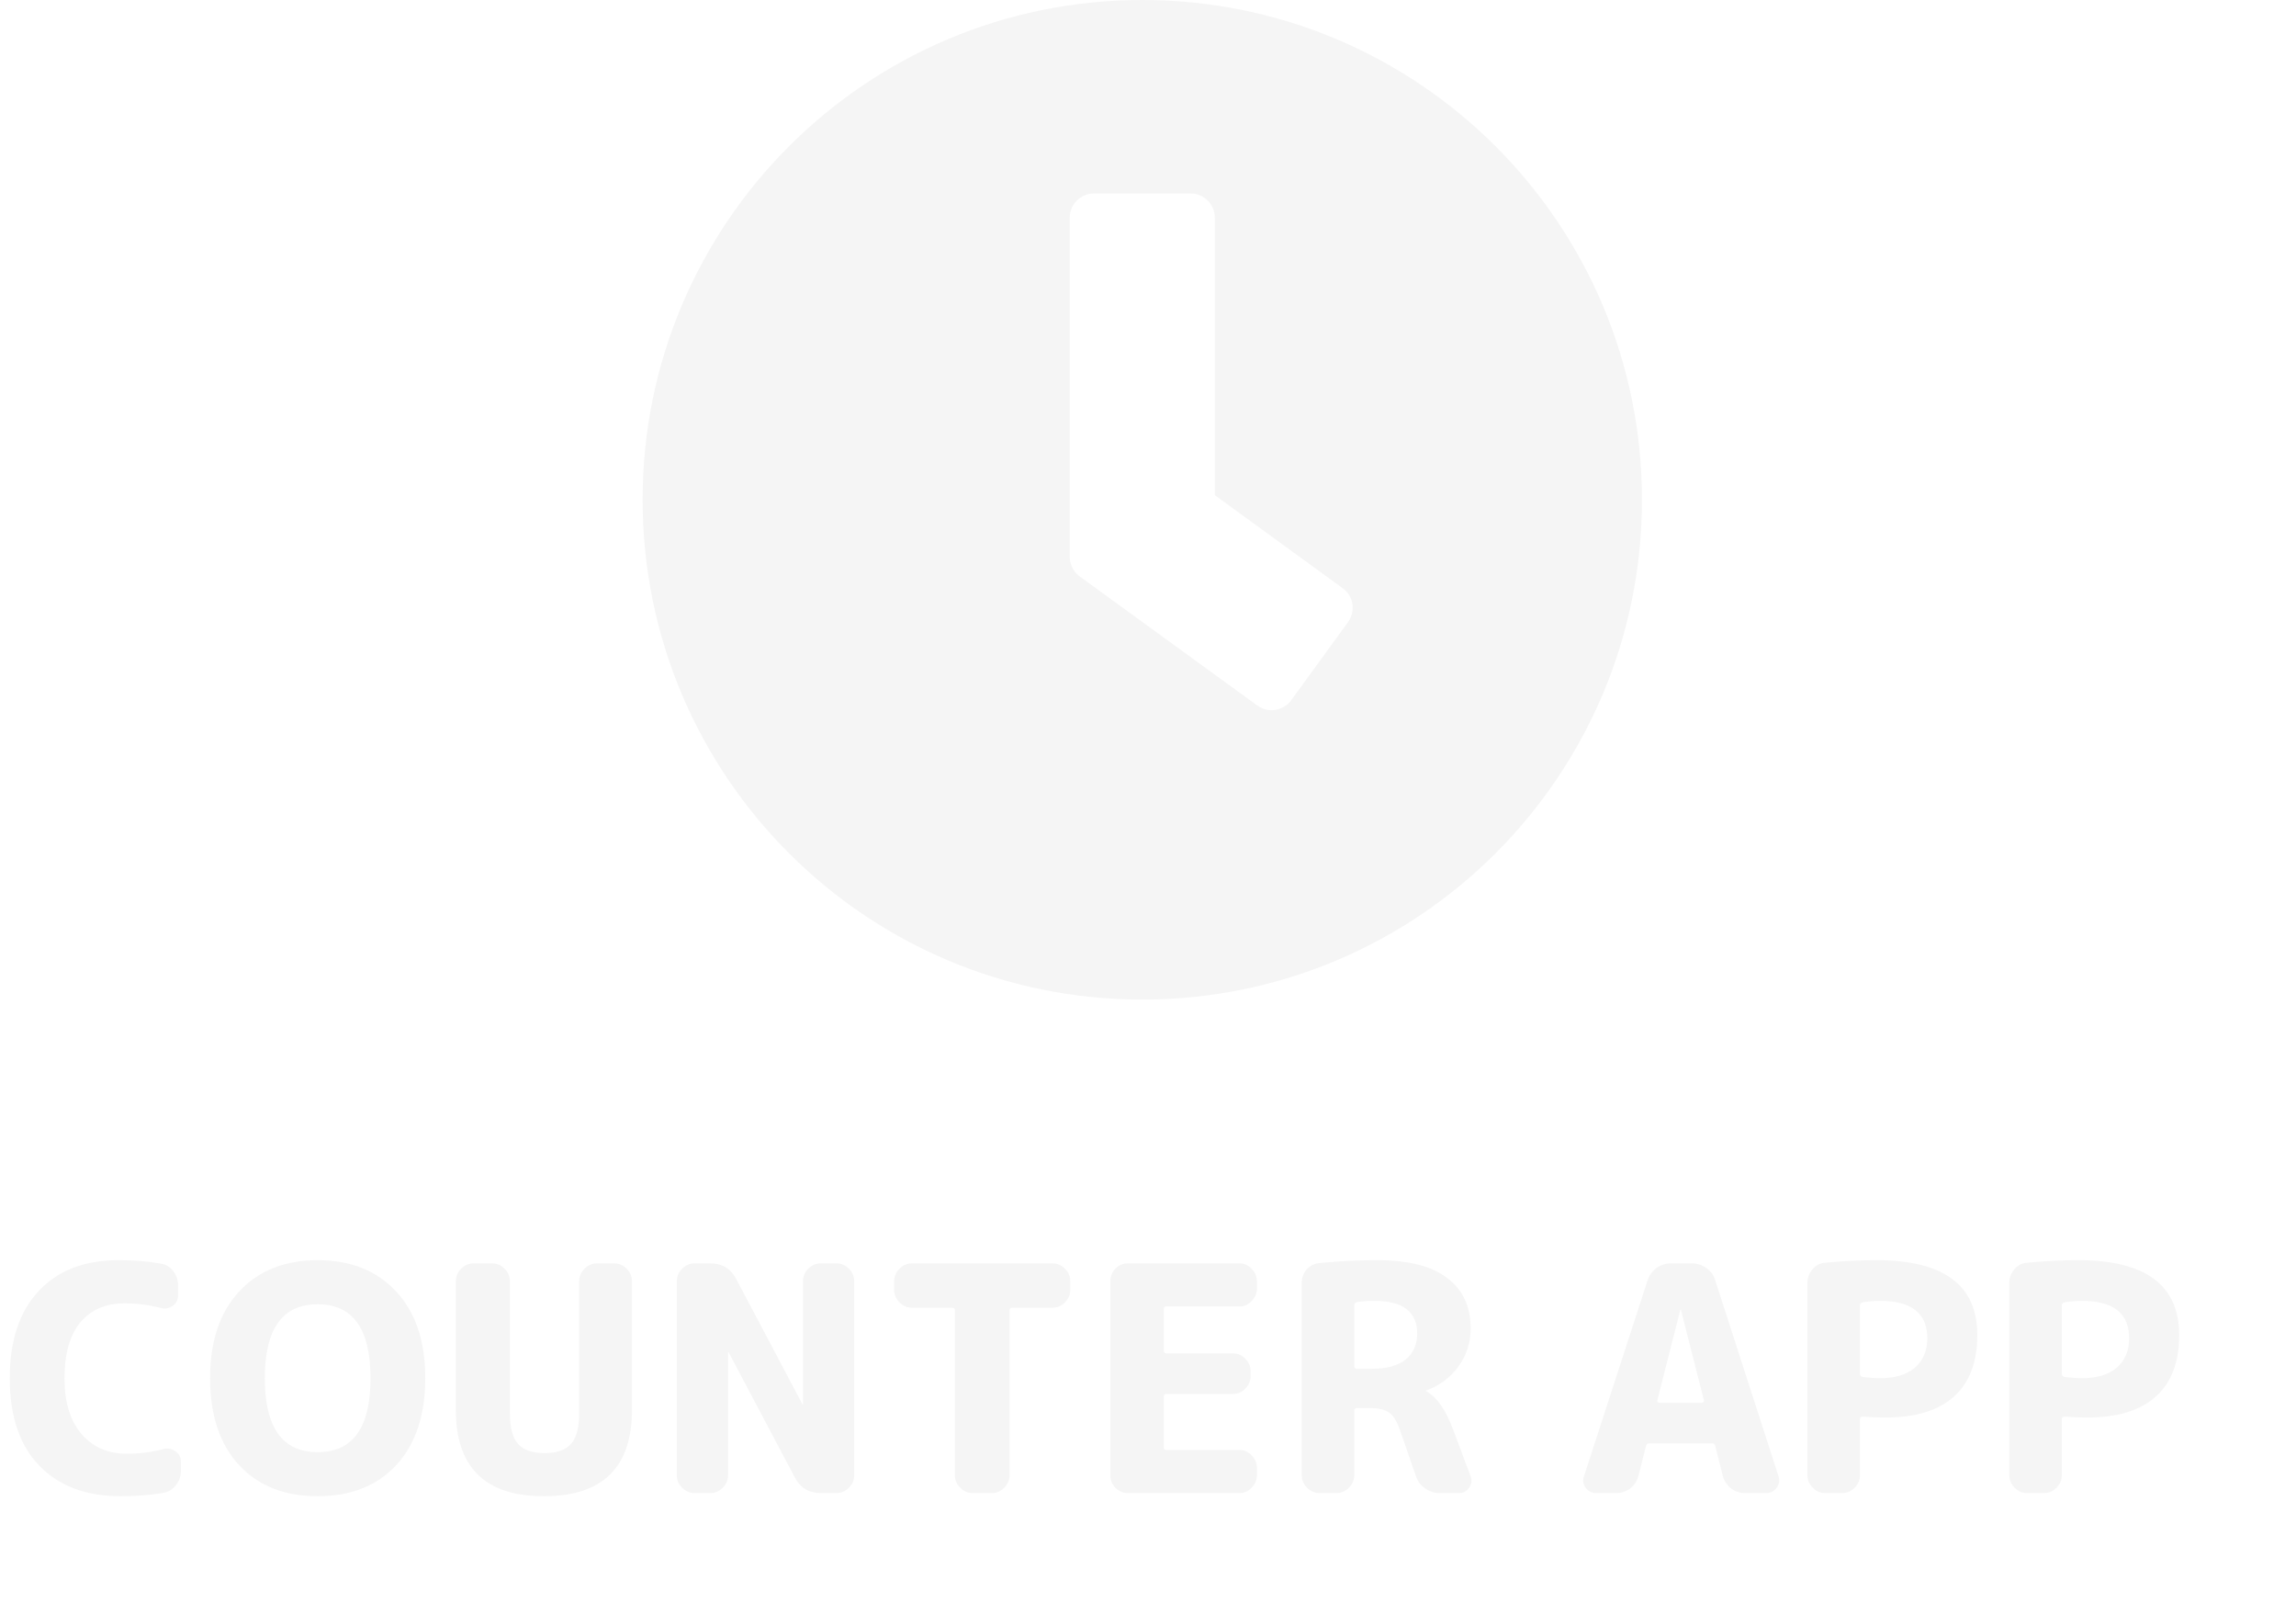
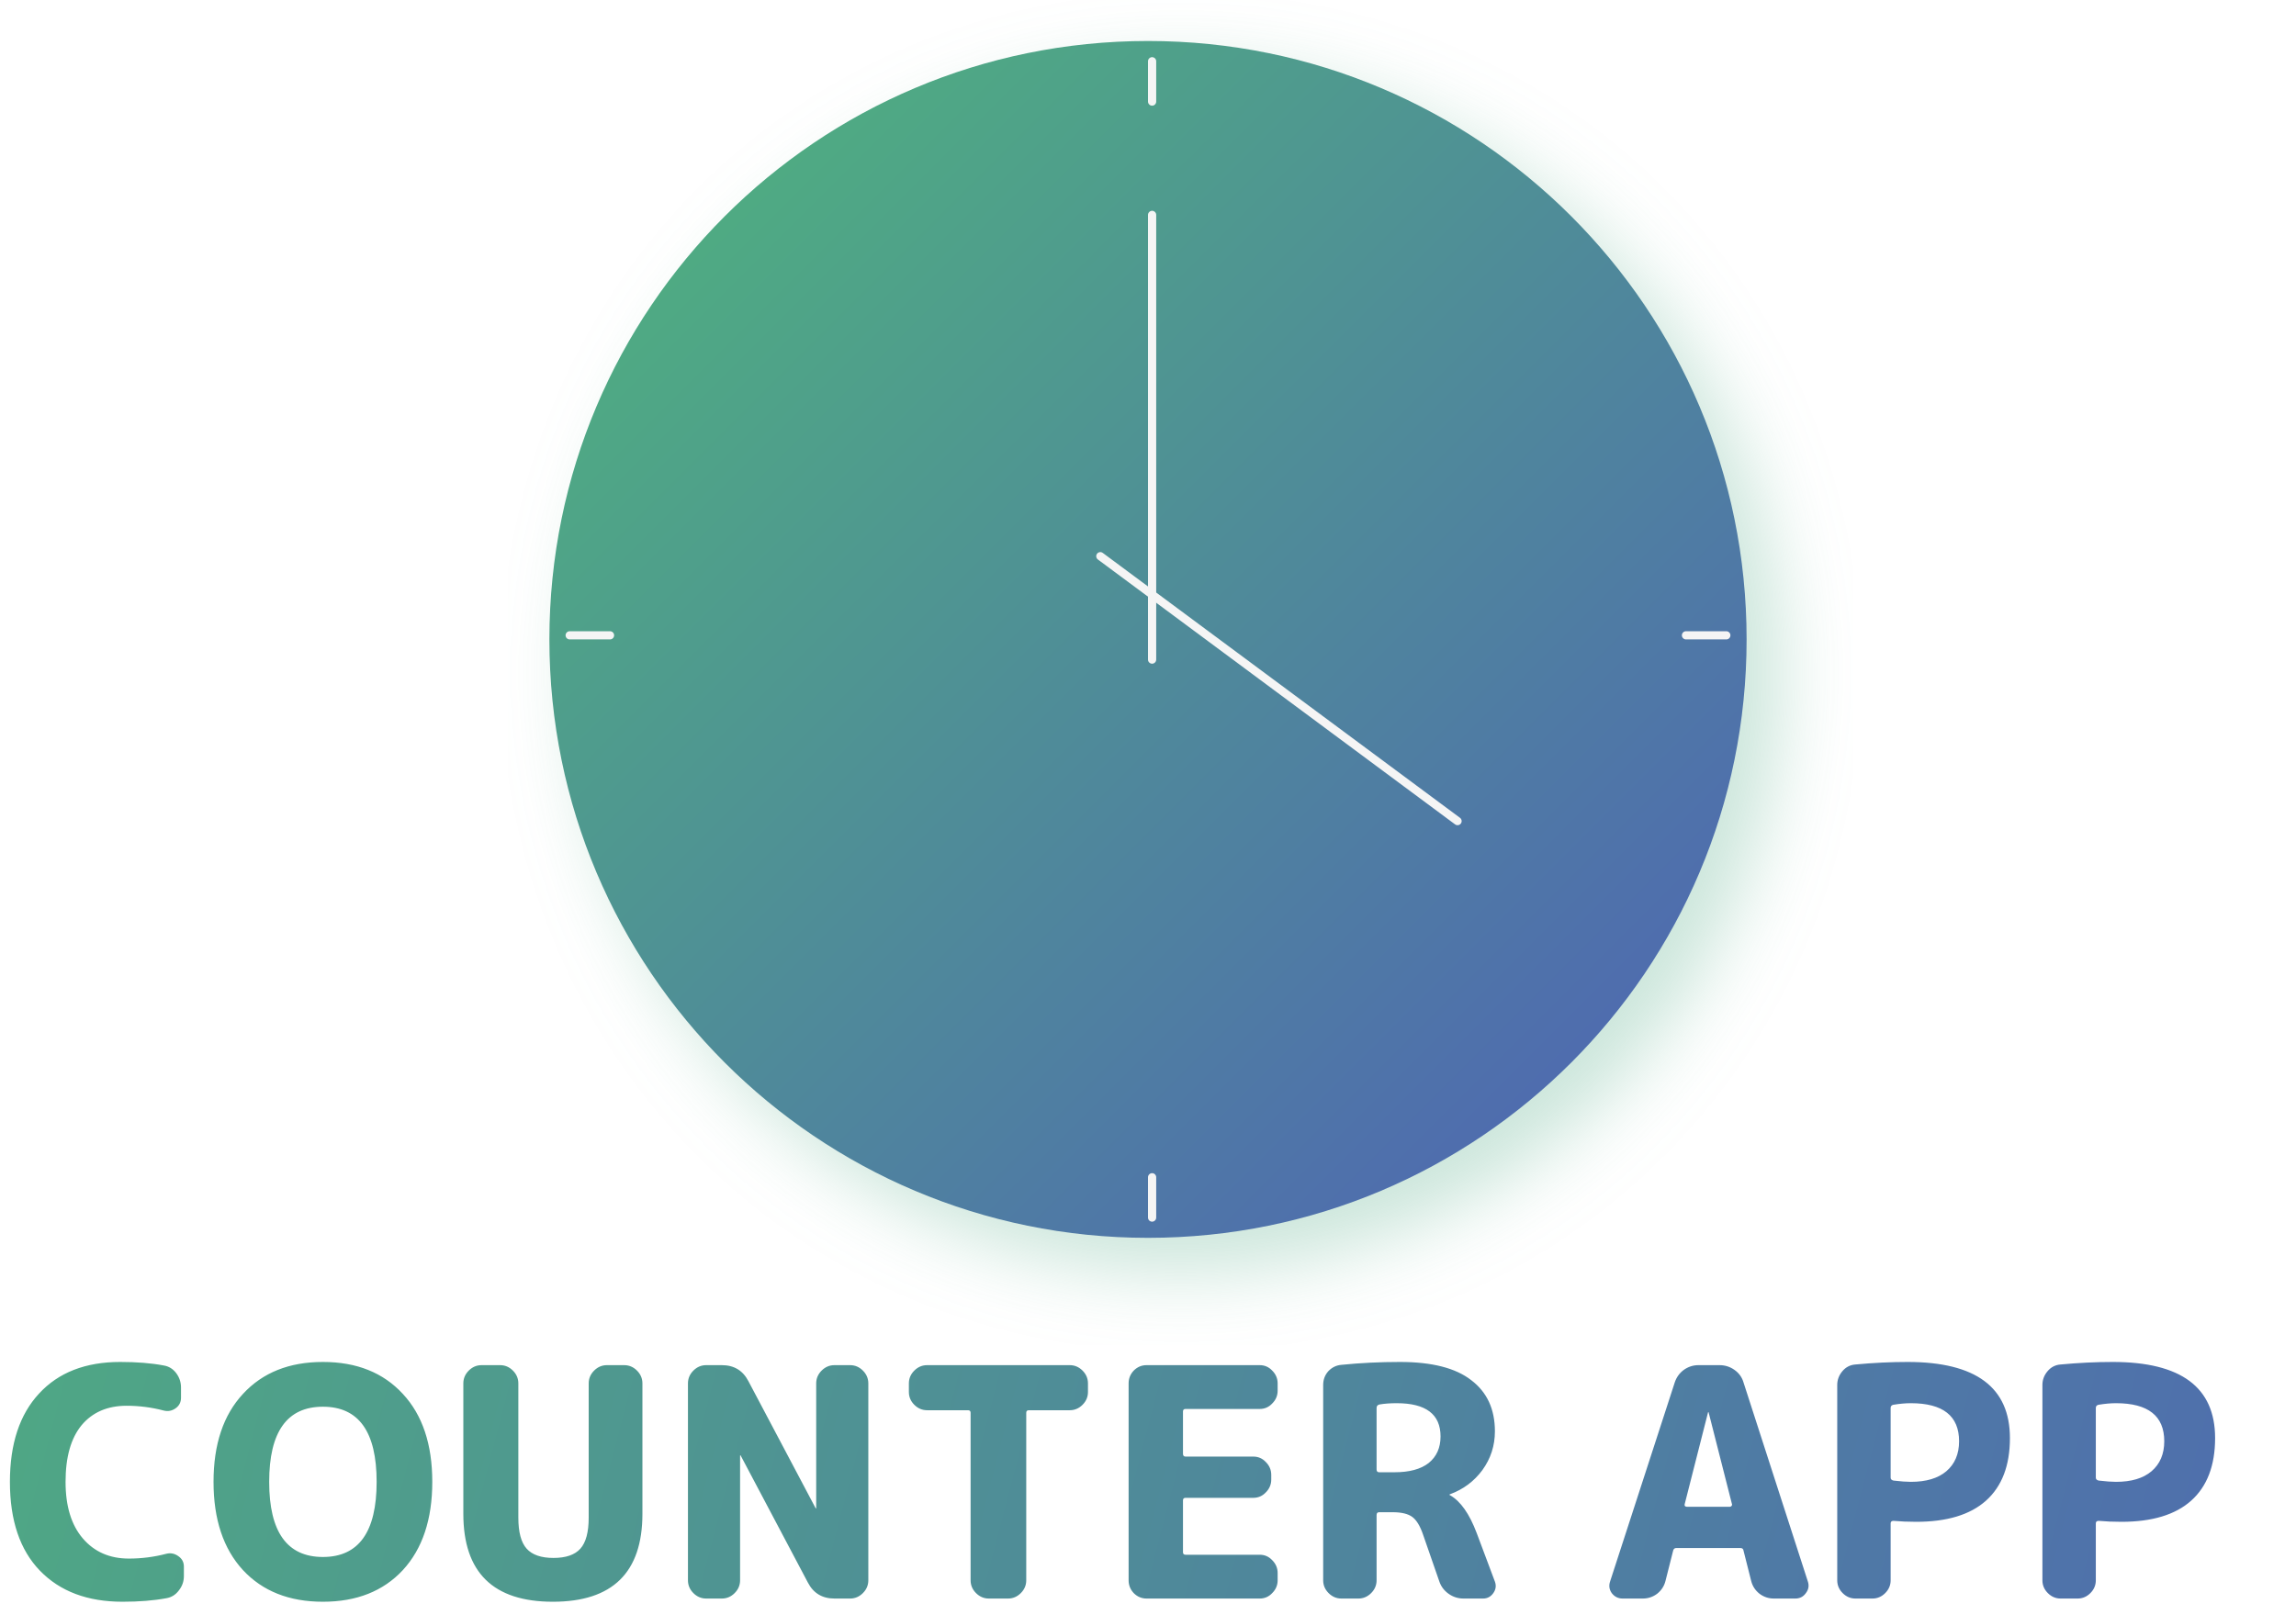
- <svg xmlns="http://www.w3.org/2000/svg" width="343" height="241" viewBox="0 0 343 241" fill="none">
-   <path d="M170.646 0C129.41 0 96 33.41 96 74.646C96 115.882 129.41 149.292 170.646 149.292C211.882 149.292 245.292 115.882 245.292 74.646C245.292 33.41 211.882 0 170.646 0ZM187.833 105.377L161.285 86.084C160.352 85.391 159.81 84.308 159.81 83.164V32.507C159.81 30.521 161.436 28.895 163.422 28.895H177.87C179.856 28.895 181.482 30.521 181.482 32.507V73.954L200.595 87.86C202.22 89.033 202.551 91.291 201.377 92.916L192.889 104.595C191.715 106.19 189.458 106.551 187.833 105.377Z" fill="#F5F5F5" />
-   <path d="M18.001 223.47C12.862 223.47 8.82 221.95 5.875 218.911C2.93 215.872 1.457 211.516 1.457 205.845C1.457 200.268 2.883 195.944 5.734 192.873C8.585 189.771 12.565 188.22 17.672 188.22C20.116 188.22 22.247 188.392 24.064 188.737C24.816 188.862 25.427 189.238 25.897 189.865C26.367 190.492 26.602 191.197 26.602 191.98V193.484C26.602 194.142 26.336 194.659 25.803 195.035C25.27 195.411 24.691 195.521 24.064 195.364C22.278 194.894 20.461 194.659 18.612 194.659C15.792 194.659 13.583 195.615 11.985 197.526C10.418 199.437 9.635 202.21 9.635 205.845C9.635 209.417 10.481 212.19 12.173 214.164C13.865 216.138 16.121 217.125 18.941 217.125C20.821 217.125 22.654 216.89 24.44 216.42C25.067 216.263 25.646 216.373 26.179 216.749C26.743 217.125 27.025 217.642 27.025 218.3V219.71C27.025 220.493 26.774 221.198 26.273 221.825C25.803 222.452 25.192 222.828 24.44 222.953C22.591 223.298 20.445 223.47 18.001 223.47ZM55.353 205.845C55.353 198.482 52.721 194.8 47.457 194.8C42.193 194.8 39.561 198.482 39.561 205.845C39.561 213.208 42.193 216.89 47.457 216.89C52.721 216.89 55.353 213.208 55.353 205.845ZM59.207 218.817C56.324 221.919 52.407 223.47 47.457 223.47C42.506 223.47 38.589 221.919 35.707 218.817C32.824 215.684 31.383 211.36 31.383 205.845C31.383 200.33 32.824 196.022 35.707 192.92C38.589 189.787 42.506 188.22 47.457 188.22C52.407 188.22 56.324 189.787 59.207 192.92C62.089 196.022 63.531 200.33 63.531 205.845C63.531 211.36 62.089 215.684 59.207 218.817ZM94.414 210.545C94.414 219.162 90.028 223.47 81.254 223.47C72.481 223.47 68.094 219.162 68.094 210.545V191.369C68.094 190.648 68.361 190.022 68.893 189.489C69.426 188.956 70.052 188.69 70.773 188.69H73.499C74.22 188.69 74.847 188.956 75.379 189.489C75.912 190.022 76.178 190.648 76.178 191.369V211.109C76.178 213.24 76.585 214.759 77.4 215.668C78.215 216.577 79.531 217.031 81.348 217.031C83.165 217.031 84.481 216.577 85.296 215.668C86.111 214.759 86.518 213.24 86.518 211.109V191.369C86.518 190.648 86.784 190.022 87.317 189.489C87.85 188.956 88.477 188.69 89.197 188.69H91.735C92.456 188.69 93.082 188.956 93.615 189.489C94.148 190.022 94.414 190.648 94.414 191.369V210.545ZM103.785 223C103.065 223 102.438 222.734 101.905 222.201C101.373 221.668 101.106 221.042 101.106 220.321V191.369C101.106 190.648 101.373 190.022 101.905 189.489C102.438 188.956 103.065 188.69 103.785 188.69H106.088C107.874 188.69 109.175 189.473 109.989 191.04L119.859 209.699C119.859 209.73 119.875 209.746 119.906 209.746C119.938 209.746 119.953 209.73 119.953 209.699V191.369C119.953 190.648 120.22 190.022 120.752 189.489C121.285 188.956 121.912 188.69 122.632 188.69H124.935C125.656 188.69 126.283 188.956 126.815 189.489C127.348 190.022 127.614 190.648 127.614 191.369V220.321C127.614 221.042 127.348 221.668 126.815 222.201C126.283 222.734 125.656 223 124.935 223H122.632C120.846 223 119.546 222.217 118.731 220.65L108.861 201.991C108.861 201.96 108.846 201.944 108.814 201.944C108.783 201.944 108.767 201.96 108.767 201.991V220.321C108.767 221.042 108.501 221.668 107.968 222.201C107.436 222.734 106.809 223 106.088 223H103.785ZM136.254 195.317C135.533 195.317 134.906 195.051 134.374 194.518C133.841 193.985 133.575 193.359 133.575 192.638V191.369C133.575 190.648 133.841 190.022 134.374 189.489C134.906 188.956 135.533 188.69 136.254 188.69H157.216C157.936 188.69 158.563 188.956 159.096 189.489C159.628 190.022 159.895 190.648 159.895 191.369V192.638C159.895 193.359 159.628 193.985 159.096 194.518C158.563 195.051 157.936 195.317 157.216 195.317H151.2C150.949 195.317 150.824 195.442 150.824 195.693V220.321C150.824 221.042 150.557 221.668 150.025 222.201C149.492 222.734 148.865 223 148.145 223H145.325C144.604 223 143.977 222.734 143.445 222.201C142.912 221.668 142.646 221.042 142.646 220.321V195.693C142.646 195.442 142.52 195.317 142.27 195.317H136.254ZM168.501 223C167.78 223 167.154 222.734 166.621 222.201C166.12 221.668 165.869 221.042 165.869 220.321V191.369C165.869 190.648 166.12 190.022 166.621 189.489C167.154 188.956 167.78 188.69 168.501 188.69H185.139C185.86 188.69 186.471 188.956 186.972 189.489C187.505 190.022 187.771 190.648 187.771 191.369V192.45C187.771 193.171 187.505 193.797 186.972 194.33C186.471 194.863 185.86 195.129 185.139 195.129H174.235C173.984 195.129 173.859 195.254 173.859 195.505V201.709C173.859 201.991 173.984 202.132 174.235 202.132H184.199C184.92 202.132 185.531 202.398 186.032 202.931C186.565 203.464 186.831 204.09 186.831 204.811V205.516C186.831 206.237 186.565 206.863 186.032 207.396C185.531 207.929 184.92 208.195 184.199 208.195H174.235C173.984 208.195 173.859 208.32 173.859 208.571V216.185C173.859 216.436 173.984 216.561 174.235 216.561H185.139C185.86 216.561 186.471 216.827 186.972 217.36C187.505 217.893 187.771 218.519 187.771 219.24V220.321C187.771 221.042 187.505 221.668 186.972 222.201C186.471 222.734 185.86 223 185.139 223H168.501ZM202.313 194.988V204.012C202.313 204.294 202.438 204.435 202.689 204.435H204.945C207.138 204.435 208.814 203.981 209.974 203.072C211.133 202.132 211.713 200.832 211.713 199.171C211.713 195.912 209.566 194.283 205.274 194.283C204.302 194.283 203.456 194.346 202.736 194.471C202.454 194.534 202.313 194.706 202.313 194.988ZM197.143 223C196.422 223 195.795 222.734 195.263 222.201C194.73 221.668 194.464 221.042 194.464 220.321V191.604C194.464 190.821 194.714 190.147 195.216 189.583C195.748 189.019 196.391 188.706 197.143 188.643C199.931 188.361 202.798 188.22 205.744 188.22C210.444 188.22 213.937 189.113 216.225 190.899C218.543 192.654 219.703 195.16 219.703 198.419C219.703 200.518 219.092 202.414 217.87 204.106C216.648 205.767 215.05 206.957 213.076 207.678C213.044 207.678 213.029 207.694 213.029 207.725C213.029 207.788 213.06 207.819 213.123 207.819C214.658 208.696 215.958 210.545 217.024 213.365L219.703 220.509C219.922 221.104 219.844 221.668 219.468 222.201C219.092 222.734 218.59 223 217.964 223H215.097C214.282 223 213.546 222.765 212.888 222.295C212.23 221.825 211.775 221.214 211.525 220.462L209.175 213.694C208.736 212.378 208.203 211.485 207.577 211.015C206.95 210.545 205.979 210.31 204.663 210.31H202.689C202.438 210.31 202.313 210.451 202.313 210.733V220.321C202.313 221.042 202.046 221.668 201.514 222.201C200.981 222.734 200.354 223 199.634 223H197.143ZM251.021 195.646L247.59 209.135C247.559 209.229 247.575 209.323 247.637 209.417C247.731 209.48 247.825 209.511 247.919 209.511H254.217C254.311 209.511 254.39 209.48 254.452 209.417C254.546 209.323 254.578 209.229 254.546 209.135L251.115 195.646C251.115 195.615 251.1 195.599 251.068 195.599C251.037 195.599 251.021 195.615 251.021 195.646ZM238.472 223C237.814 223 237.282 222.734 236.874 222.201C236.498 221.668 236.42 221.089 236.639 220.462L246.133 191.228C246.384 190.476 246.823 189.865 247.449 189.395C248.107 188.925 248.828 188.69 249.611 188.69H252.713C253.528 188.69 254.264 188.925 254.922 189.395C255.58 189.865 256.019 190.476 256.238 191.228L265.685 220.462C265.905 221.089 265.811 221.668 265.403 222.201C265.027 222.734 264.51 223 263.852 223H260.703C259.92 223 259.215 222.765 258.588 222.295C257.962 221.794 257.554 221.167 257.366 220.415L256.238 215.95C256.207 215.699 256.05 215.574 255.768 215.574H246.368C246.118 215.574 245.961 215.699 245.898 215.95L244.77 220.415C244.582 221.167 244.175 221.794 243.548 222.295C242.922 222.765 242.217 223 241.433 223H238.472ZM277.861 194.988V205.234C277.861 205.453 278.002 205.594 278.284 205.657C279.35 205.782 280.196 205.845 280.822 205.845C283.078 205.845 284.817 205.328 286.039 204.294C287.293 203.229 287.919 201.756 287.919 199.876C287.919 196.147 285.554 194.283 280.822 194.283C280.039 194.283 279.177 194.361 278.237 194.518C277.987 194.581 277.861 194.737 277.861 194.988ZM272.691 223C271.971 223 271.344 222.734 270.811 222.201C270.279 221.668 270.012 221.042 270.012 220.321V191.604C270.012 190.852 270.263 190.178 270.764 189.583C271.266 188.988 271.892 188.659 272.644 188.596C275.308 188.345 277.877 188.22 280.352 188.22C290.379 188.22 295.392 191.949 295.392 199.406C295.392 203.448 294.217 206.519 291.867 208.618C289.549 210.686 286.133 211.72 281.621 211.72C280.431 211.72 279.318 211.673 278.284 211.579C278.002 211.579 277.861 211.704 277.861 211.955V220.321C277.861 221.042 277.595 221.668 277.062 222.201C276.53 222.734 275.903 223 275.182 223H272.691ZM308.017 194.988V205.234C308.017 205.453 308.158 205.594 308.44 205.657C309.505 205.782 310.351 205.845 310.978 205.845C313.234 205.845 314.973 205.328 316.195 204.294C317.448 203.229 318.075 201.756 318.075 199.876C318.075 196.147 315.709 194.283 310.978 194.283C310.194 194.283 309.333 194.361 308.393 194.518C308.142 194.581 308.017 194.737 308.017 194.988ZM302.847 223C302.126 223 301.499 222.734 300.967 222.201C300.434 221.668 300.168 221.042 300.168 220.321V191.604C300.168 190.852 300.418 190.178 300.92 189.583C301.421 188.988 302.048 188.659 302.8 188.596C305.463 188.345 308.032 188.22 310.508 188.22C320.534 188.22 325.548 191.949 325.548 199.406C325.548 203.448 324.373 206.519 322.023 208.618C319.704 210.686 316.289 211.72 311.777 211.72C310.586 211.72 309.474 211.673 308.44 211.579C308.158 211.579 308.017 211.704 308.017 211.955V220.321C308.017 221.042 307.75 221.668 307.218 222.201C306.685 222.734 306.058 223 305.338 223H302.847Z" fill="#F5F5F5" />
+ <svg xmlns="http://www.w3.org/2000/svg" width="280" height="197" viewBox="0 0 280 197" fill="none">
+   <path d="M14.937 195.39C10.673 195.39 7.319 194.129 4.875 191.607C2.431 189.085 1.209 185.471 1.209 180.765C1.209 176.137 2.392 172.549 4.758 170.001C7.124 167.427 10.426 166.14 14.664 166.14C16.692 166.14 18.46 166.283 19.968 166.569C20.592 166.673 21.099 166.985 21.489 167.505C21.879 168.025 22.074 168.61 22.074 169.26V170.508C22.074 171.054 21.853 171.483 21.411 171.795C20.969 172.107 20.488 172.198 19.968 172.068C18.486 171.678 16.978 171.483 15.444 171.483C13.104 171.483 11.271 172.276 9.945 173.862C8.645 175.448 7.995 177.749 7.995 180.765C7.995 183.729 8.697 186.03 10.101 187.668C11.505 189.306 13.377 190.125 15.717 190.125C17.277 190.125 18.798 189.93 20.28 189.54C20.8 189.41 21.281 189.501 21.723 189.813C22.191 190.125 22.425 190.554 22.425 191.1V192.27C22.425 192.92 22.217 193.505 21.801 194.025C21.411 194.545 20.904 194.857 20.28 194.961C18.746 195.247 16.965 195.39 14.937 195.39ZM45.931 180.765C45.931 174.655 43.747 171.6 39.379 171.6C35.011 171.6 32.827 174.655 32.827 180.765C32.827 186.875 35.011 189.93 39.379 189.93C43.747 189.93 45.931 186.875 45.931 180.765ZM49.129 191.529C46.737 194.103 43.487 195.39 39.379 195.39C35.271 195.39 32.021 194.103 29.629 191.529C27.237 188.929 26.041 185.341 26.041 180.765C26.041 176.189 27.237 172.614 29.629 170.04C32.021 167.44 35.271 166.14 39.379 166.14C43.487 166.14 46.737 167.44 49.129 170.04C51.521 172.614 52.717 176.189 52.717 180.765C52.717 185.341 51.521 188.929 49.129 191.529ZM78.344 184.665C78.344 191.815 74.704 195.39 67.424 195.39C60.144 195.39 56.504 191.815 56.504 184.665V168.753C56.504 168.155 56.725 167.635 57.167 167.193C57.609 166.751 58.129 166.53 58.727 166.53H60.989C61.587 166.53 62.107 166.751 62.549 167.193C62.991 167.635 63.212 168.155 63.212 168.753V185.133C63.212 186.901 63.55 188.162 64.226 188.916C64.902 189.67 65.994 190.047 67.502 190.047C69.01 190.047 70.102 189.67 70.778 188.916C71.454 188.162 71.792 186.901 71.792 185.133V168.753C71.792 168.155 72.013 167.635 72.455 167.193C72.897 166.751 73.417 166.53 74.015 166.53H76.121C76.719 166.53 77.239 166.751 77.681 167.193C78.123 167.635 78.344 168.155 78.344 168.753V184.665ZM86.12 195C85.522 195 85.002 194.779 84.56 194.337C84.118 193.895 83.897 193.375 83.897 192.777V168.753C83.897 168.155 84.118 167.635 84.56 167.193C85.002 166.751 85.522 166.53 86.12 166.53H88.031C89.513 166.53 90.592 167.18 91.268 168.48L99.458 183.963C99.458 183.989 99.471 184.002 99.497 184.002C99.523 184.002 99.536 183.989 99.536 183.963V168.753C99.536 168.155 99.757 167.635 100.199 167.193C100.641 166.751 101.161 166.53 101.759 166.53H103.67C104.268 166.53 104.788 166.751 105.23 167.193C105.672 167.635 105.893 168.155 105.893 168.753V192.777C105.893 193.375 105.672 193.895 105.23 194.337C104.788 194.779 104.268 195 103.67 195H101.759C100.277 195 99.198 194.35 98.522 193.05L90.332 177.567C90.332 177.541 90.319 177.528 90.293 177.528C90.267 177.528 90.254 177.541 90.254 177.567V192.777C90.254 193.375 90.033 193.895 89.591 194.337C89.149 194.779 88.629 195 88.031 195H86.12ZM113.062 172.029C112.464 172.029 111.944 171.808 111.502 171.366C111.06 170.924 110.839 170.404 110.839 169.806V168.753C110.839 168.155 111.06 167.635 111.502 167.193C111.944 166.751 112.464 166.53 113.062 166.53H130.456C131.054 166.53 131.574 166.751 132.016 167.193C132.458 167.635 132.679 168.155 132.679 168.753V169.806C132.679 170.404 132.458 170.924 132.016 171.366C131.574 171.808 131.054 172.029 130.456 172.029H125.464C125.256 172.029 125.152 172.133 125.152 172.341V192.777C125.152 193.375 124.931 193.895 124.489 194.337C124.047 194.779 123.527 195 122.929 195H120.589C119.991 195 119.471 194.779 119.029 194.337C118.587 193.895 118.366 193.375 118.366 192.777V172.341C118.366 172.133 118.262 172.029 118.054 172.029H113.062ZM139.82 195C139.222 195 138.702 194.779 138.26 194.337C137.844 193.895 137.636 193.375 137.636 192.777V168.753C137.636 168.155 137.844 167.635 138.26 167.193C138.702 166.751 139.222 166.53 139.82 166.53H153.626C154.224 166.53 154.731 166.751 155.147 167.193C155.589 167.635 155.81 168.155 155.81 168.753V169.65C155.81 170.248 155.589 170.768 155.147 171.21C154.731 171.652 154.224 171.873 153.626 171.873H144.578C144.37 171.873 144.266 171.977 144.266 172.185V177.333C144.266 177.567 144.37 177.684 144.578 177.684H152.846C153.444 177.684 153.951 177.905 154.367 178.347C154.809 178.789 155.03 179.309 155.03 179.907V180.492C155.03 181.09 154.809 181.61 154.367 182.052C153.951 182.494 153.444 182.715 152.846 182.715H144.578C144.37 182.715 144.266 182.819 144.266 183.027V189.345C144.266 189.553 144.37 189.657 144.578 189.657H153.626C154.224 189.657 154.731 189.878 155.147 190.32C155.589 190.762 155.81 191.282 155.81 191.88V192.777C155.81 193.375 155.589 193.895 155.147 194.337C154.731 194.779 154.224 195 153.626 195H139.82ZM167.876 171.756V179.244C167.876 179.478 167.98 179.595 168.188 179.595H170.06C171.88 179.595 173.271 179.218 174.233 178.464C175.195 177.684 175.676 176.605 175.676 175.227C175.676 172.523 173.895 171.171 170.333 171.171C169.527 171.171 168.825 171.223 168.227 171.327C167.993 171.379 167.876 171.522 167.876 171.756ZM163.586 195C162.988 195 162.468 194.779 162.026 194.337C161.584 193.895 161.363 193.375 161.363 192.777V168.948C161.363 168.298 161.571 167.739 161.987 167.271C162.429 166.803 162.962 166.543 163.586 166.491C165.9 166.257 168.279 166.14 170.723 166.14C174.623 166.14 177.522 166.881 179.42 168.363C181.344 169.819 182.306 171.899 182.306 174.603C182.306 176.345 181.799 177.918 180.785 179.322C179.771 180.7 178.445 181.688 176.807 182.286C176.781 182.286 176.768 182.299 176.768 182.325C176.768 182.377 176.794 182.403 176.846 182.403C178.12 183.131 179.199 184.665 180.083 187.005L182.306 192.933C182.488 193.427 182.423 193.895 182.111 194.337C181.799 194.779 181.383 195 180.863 195H178.484C177.808 195 177.197 194.805 176.651 194.415C176.105 194.025 175.728 193.518 175.52 192.894L173.57 187.278C173.206 186.186 172.764 185.445 172.244 185.055C171.724 184.665 170.918 184.47 169.826 184.47H168.188C167.98 184.47 167.876 184.587 167.876 184.821V192.777C167.876 193.375 167.655 193.895 167.213 194.337C166.771 194.779 166.251 195 165.653 195H163.586ZM208.294 172.302L205.447 183.495C205.421 183.573 205.434 183.651 205.486 183.729C205.564 183.781 205.642 183.807 205.72 183.807H210.946C211.024 183.807 211.089 183.781 211.141 183.729C211.219 183.651 211.245 183.573 211.219 183.495L208.372 172.302C208.372 172.276 208.359 172.263 208.333 172.263C208.307 172.263 208.294 172.276 208.294 172.302ZM197.881 195C197.335 195 196.893 194.779 196.555 194.337C196.243 193.895 196.178 193.414 196.36 192.894L204.238 168.636C204.446 168.012 204.81 167.505 205.33 167.115C205.876 166.725 206.474 166.53 207.124 166.53H209.698C210.374 166.53 210.985 166.725 211.531 167.115C212.077 167.505 212.441 168.012 212.623 168.636L220.462 192.894C220.644 193.414 220.566 193.895 220.228 194.337C219.916 194.779 219.487 195 218.941 195H216.328C215.678 195 215.093 194.805 214.573 194.415C214.053 193.999 213.715 193.479 213.559 192.855L212.623 189.15C212.597 188.942 212.467 188.838 212.233 188.838H204.433C204.225 188.838 204.095 188.942 204.043 189.15L203.107 192.855C202.951 193.479 202.613 193.999 202.093 194.415C201.573 194.805 200.988 195 200.338 195H197.881ZM230.566 171.756V180.258C230.566 180.44 230.683 180.557 230.917 180.609C231.801 180.713 232.503 180.765 233.023 180.765C234.895 180.765 236.338 180.336 237.352 179.478C238.392 178.594 238.912 177.372 238.912 175.812C238.912 172.718 236.949 171.171 233.023 171.171C232.373 171.171 231.658 171.236 230.878 171.366C230.67 171.418 230.566 171.548 230.566 171.756ZM226.276 195C225.678 195 225.158 194.779 224.716 194.337C224.274 193.895 224.053 193.375 224.053 192.777V168.948C224.053 168.324 224.261 167.765 224.677 167.271C225.093 166.777 225.613 166.504 226.237 166.452C228.447 166.244 230.579 166.14 232.633 166.14C240.953 166.14 245.113 169.234 245.113 175.422C245.113 178.776 244.138 181.324 242.188 183.066C240.264 184.782 237.43 185.64 233.686 185.64C232.698 185.64 231.775 185.601 230.917 185.523C230.683 185.523 230.566 185.627 230.566 185.835V192.777C230.566 193.375 230.345 193.895 229.903 194.337C229.461 194.779 228.941 195 228.343 195H226.276ZM255.588 171.756V180.258C255.588 180.44 255.705 180.557 255.939 180.609C256.823 180.713 257.525 180.765 258.045 180.765C259.917 180.765 261.36 180.336 262.374 179.478C263.414 178.594 263.934 177.372 263.934 175.812C263.934 172.718 261.971 171.171 258.045 171.171C257.395 171.171 256.68 171.236 255.9 171.366C255.692 171.418 255.588 171.548 255.588 171.756ZM251.298 195C250.7 195 250.18 194.779 249.738 194.337C249.296 193.895 249.075 193.375 249.075 192.777V168.948C249.075 168.324 249.283 167.765 249.699 167.271C250.115 166.777 250.635 166.504 251.259 166.452C253.469 166.244 255.601 166.14 257.655 166.14C265.975 166.14 270.135 169.234 270.135 175.422C270.135 178.776 269.16 181.324 267.21 183.066C265.286 184.782 262.452 185.64 258.708 185.64C257.72 185.64 256.797 185.601 255.939 185.523C255.705 185.523 255.588 185.627 255.588 185.835V192.777C255.588 193.375 255.367 193.895 254.925 194.337C254.483 194.779 253.963 195 253.365 195H251.298Z" fill="url(#paint0_linear)" />
+   <g filter="url(#filter0_d)">
+     <circle cx="140" cy="78" r="73" fill="url(#paint1_linear)" />
+     <line x1="140.5" y1="7.473" x2="140.5" y2="12.392" stroke="#F5F5F5" stroke-linecap="round" stroke-linejoin="round" />
+     <line x1="140.5" y1="26.216" x2="140.5" y2="80.46" stroke="#F5F5F5" stroke-linecap="round" stroke-linejoin="round" />
+     <line x1="177.751" y1="100.164" x2="134.185" y2="67.848" stroke="#F5F5F5" stroke-linecap="round" stroke-linejoin="round" />
+     <line x1="69.473" y1="77.5" x2="74.392" y2="77.5" stroke="#F5F5F5" stroke-linecap="round" stroke-linejoin="round" />
+     <line x1="205.608" y1="77.5" x2="210.527" y2="77.5" stroke="#F5F5F5" stroke-linecap="round" stroke-linejoin="round" />
+     <line x1="140.5" y1="143.608" x2="140.5" y2="148.527" stroke="#F5F5F5" stroke-linecap="round" stroke-linejoin="round" />
+   </g>
+   <defs>
+     <filter id="filter0_d" x="62" y="0" width="164" height="164" filterUnits="userSpaceOnUse" color-interpolation-filters="sRGB">
+       <feFlood flood-opacity="0" result="BackgroundImageFix" />
+       <feColorMatrix in="SourceAlpha" type="matrix" values="0 0 0 0 0 0 0 0 0 0 0 0 0 0 0 0 0 0 127 0" />
+       <feOffset dx="4" dy="4" />
+       <feGaussianBlur stdDeviation="4.5" />
+       <feColorMatrix type="matrix" values="0 0 0 0 0.31 0 0 0 0 0.663 0 0 0 0 0.518 0 0 0 0.3 0" />
+       <feBlend mode="normal" in2="BackgroundImageFix" result="effect1_dropShadow" />
+       <feBlend mode="normal" in="SourceGraphic" in2="effect1_dropShadow" result="shape" />
+     </filter>
+     <linearGradient id="paint0_linear" x1="0" y1="151" x2="273.4" y2="222.306" gradientUnits="userSpaceOnUse">
+       <stop stop-color="#4FA884" />
+       <stop offset="1" stop-color="#4F6DAE" />
+     </linearGradient>
+     <linearGradient id="paint1_linear" x1="67" y1="5" x2="213" y2="151" gradientUnits="userSpaceOnUse">
+       <stop stop-color="#4FB77A" />
+       <stop offset="1" stop-color="#4F60B7" />
+     </linearGradient>
+   </defs>
</svg>
